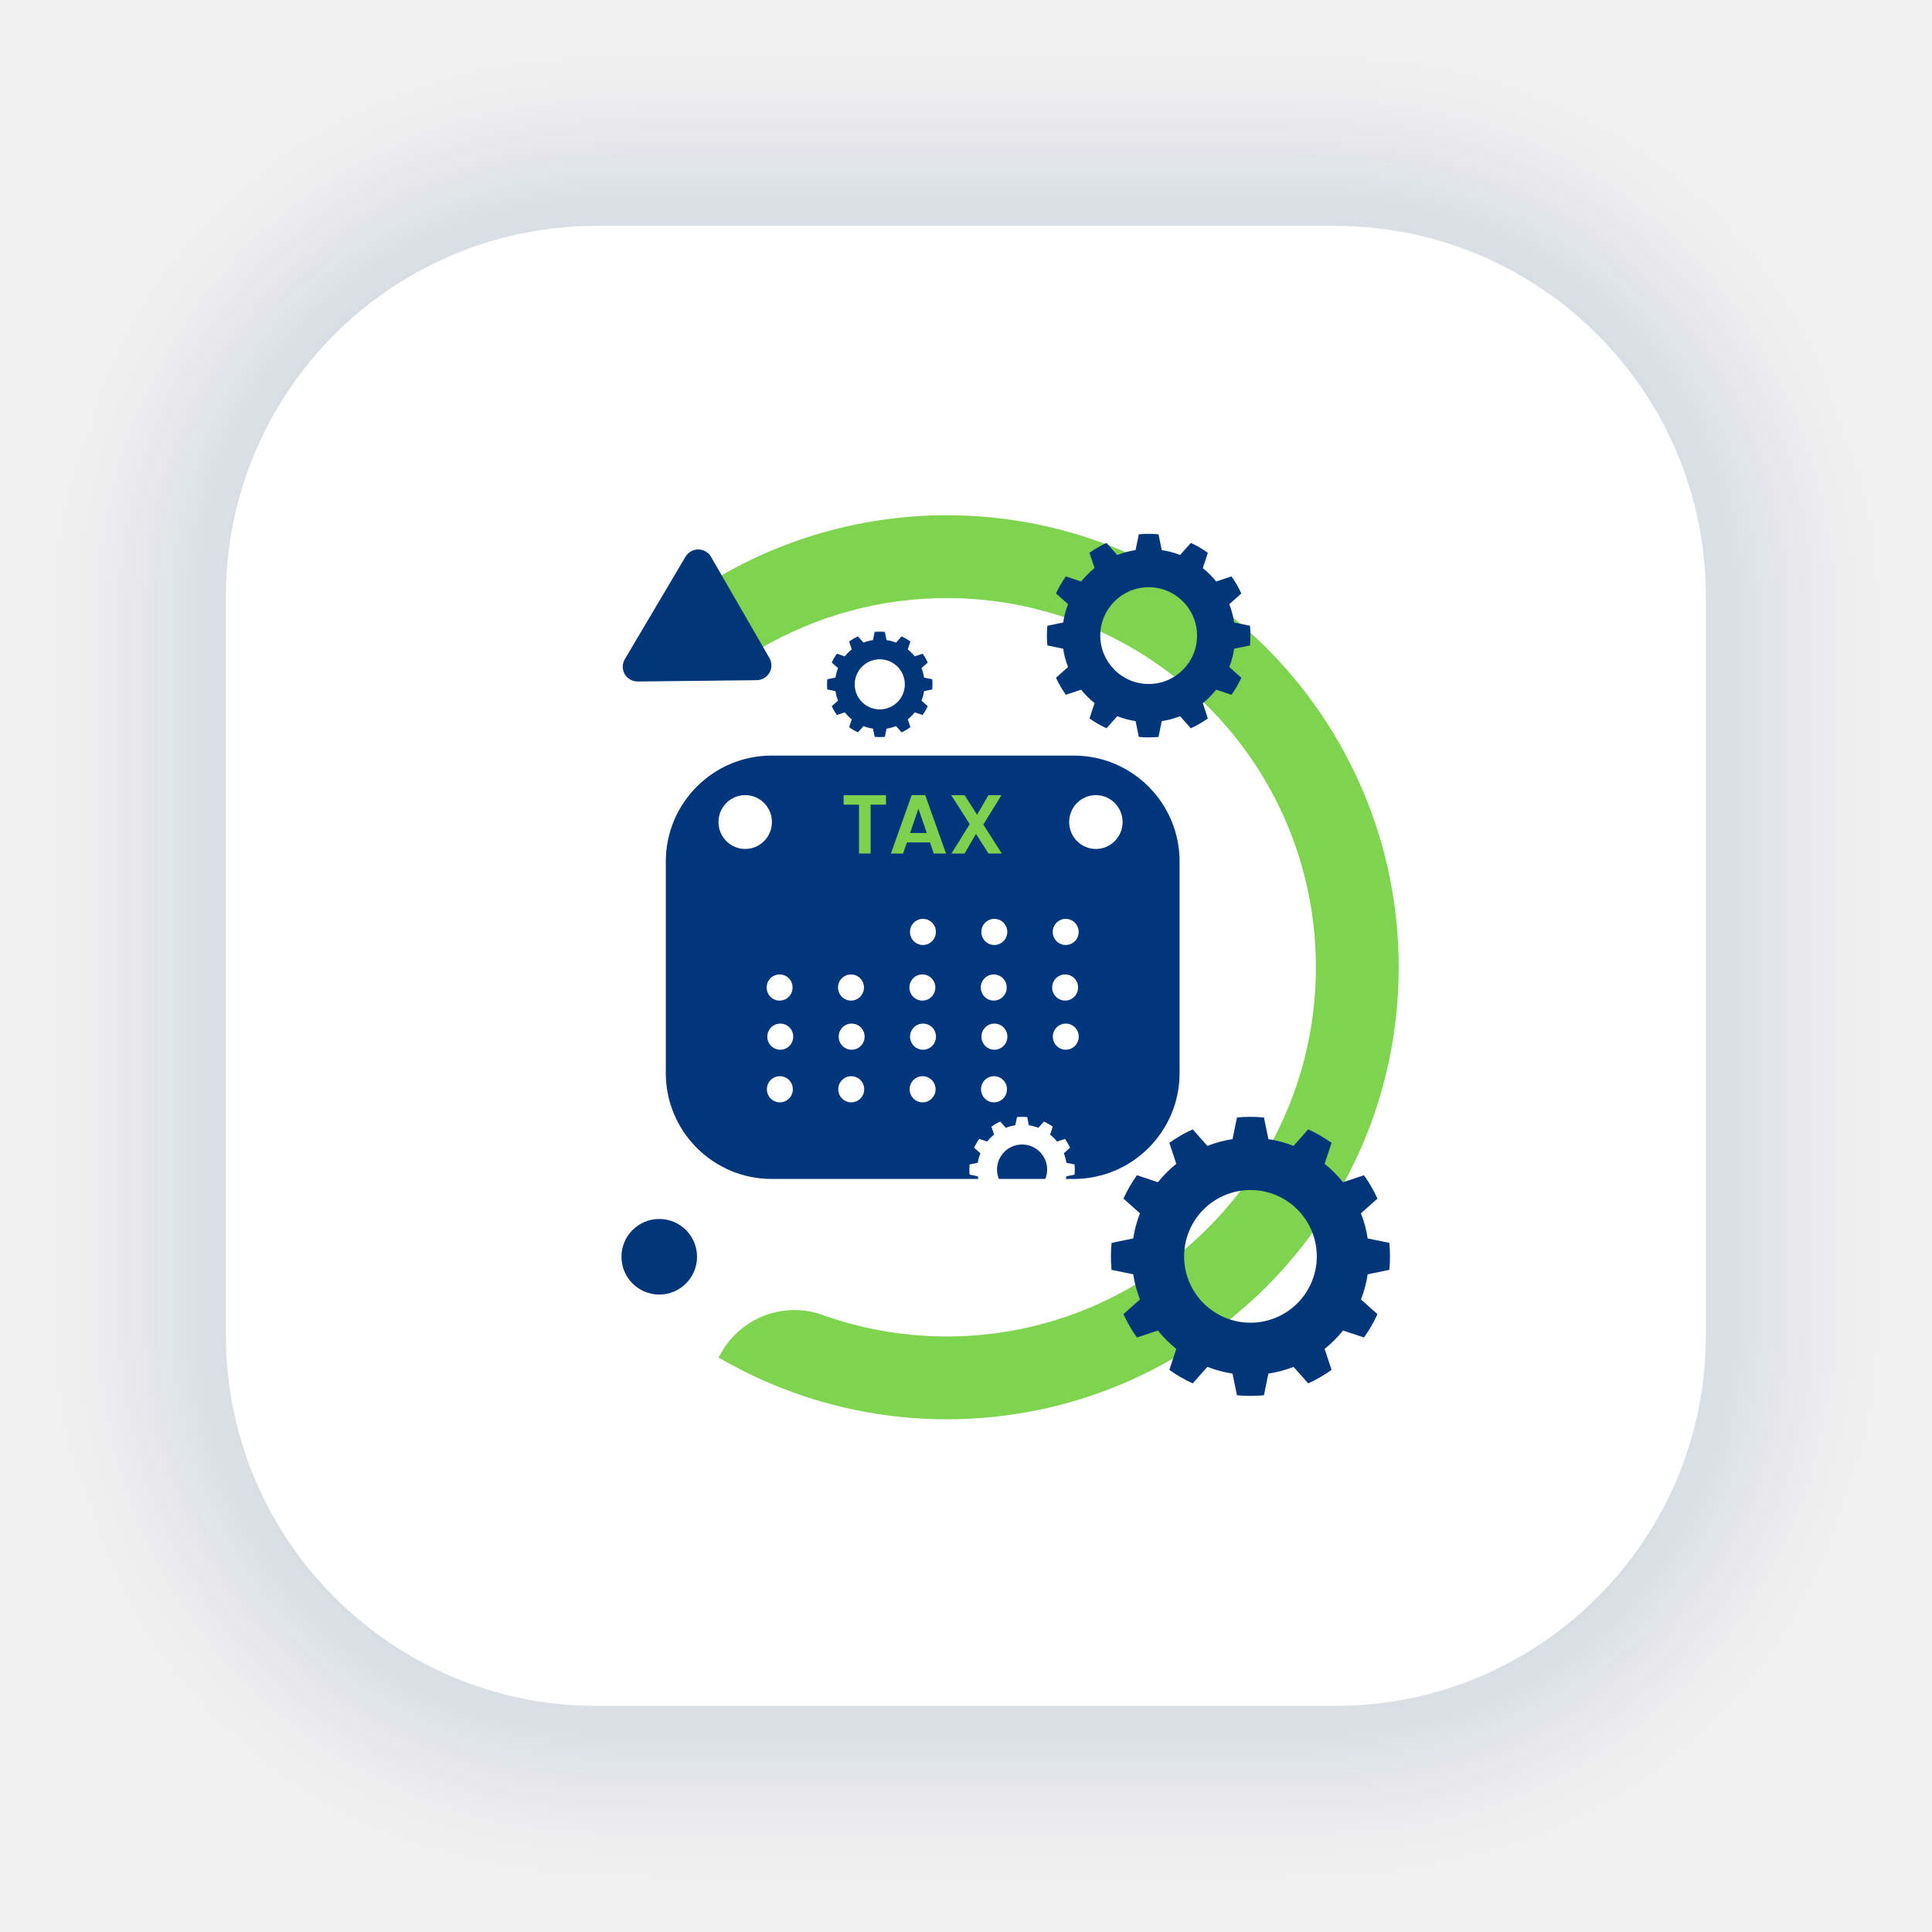
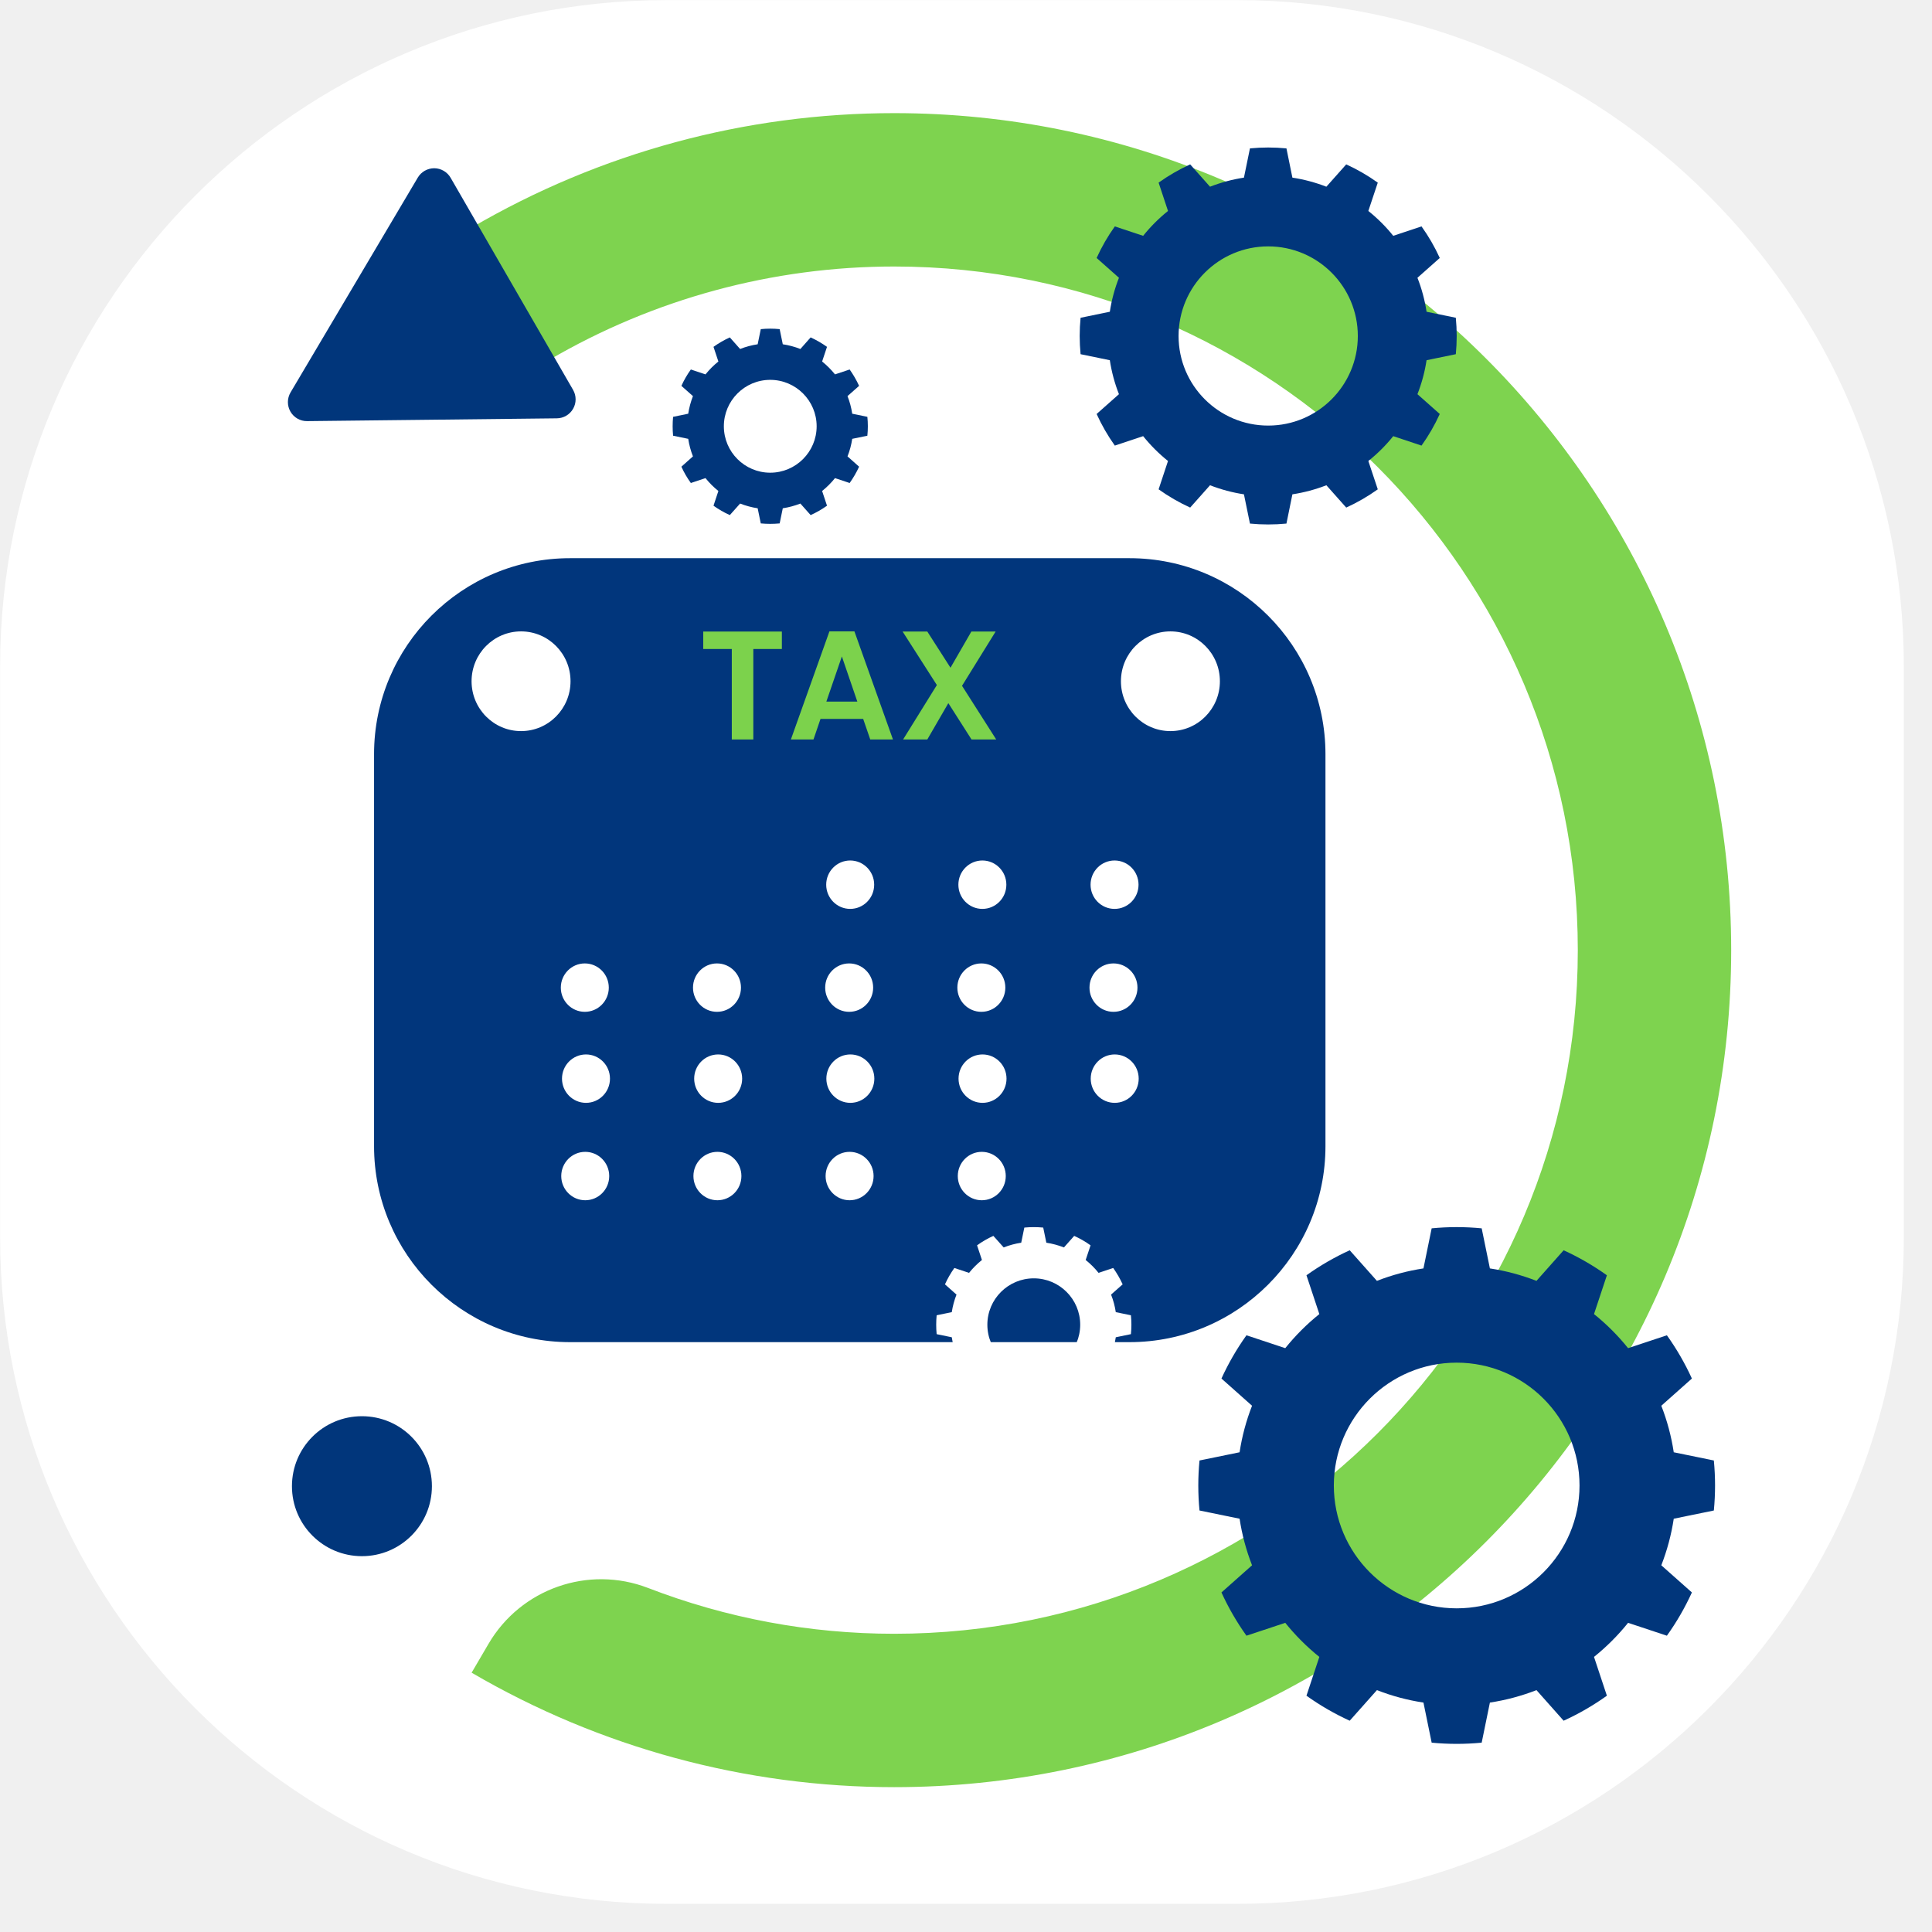
- <svg xmlns="http://www.w3.org/2000/svg" width="100%" height="100%" viewBox="0 0 494 494" version="1.1" xml:space="preserve" style="fill-rule:evenodd;clip-rule:evenodd;stroke-linejoin:round;stroke-miterlimit:0.73;">
+ <svg xmlns="http://www.w3.org/2000/svg" width="100%" height="100%" viewBox="0 0 36 36" version="1.1" xml:space="preserve" style="fill-rule:evenodd;clip-rule:evenodd;stroke-linejoin:round;stroke-miterlimit:0.73;">
  <g>
    <g>
-       <g style="filter:url(#_Effect1);">
-         <path d="M435.953,152.488L435.953,341.465C435.953,393.614 393.614,435.953 341.465,435.953L152.488,435.953C100.339,435.953 58,393.614 58,341.465L58,152.488C58,100.339 100.339,58 152.488,58L341.465,58C393.614,58 435.953,100.339 435.953,152.488Z" style="fill:none;stroke:rgb(1,55,125);stroke-opacity:0.2;stroke-width:20px;" />
-       </g>
-       <path d="M435.953,152.488L435.953,341.465C435.953,393.614 393.614,435.953 341.465,435.953L152.488,435.953C100.339,435.953 58,393.614 58,341.465L58,152.488C58,100.339 100.339,58 152.488,58L341.465,58C393.614,58 435.953,100.339 435.953,152.488Z" style="fill:white;stroke:white;stroke-width:0.46px;" />
+       <path d="M35.455,12.423L35.455,23.053C35.455,29.898 29.898,35.455 23.053,35.455L12.423,35.455C5.579,35.455 0.022,29.898 0.022,23.053L0.022,12.423C0.022,5.579 5.579,0.022 12.423,0.022L23.053,0.022C29.898,0.022 35.455,5.579 35.455,12.423Z" style="fill:white;stroke:white;stroke-width:0.04px;" />
    </g>
    <g>
      <g>
-         <path d="M301.611,220.262L301.611,274.387C301.611,289.324 289.485,301.45 274.549,301.45L197.307,301.45C182.371,301.45 170.244,289.324 170.244,274.387L170.244,220.262C170.244,205.325 182.371,193.199 197.307,193.199L274.549,193.199C289.485,193.199 301.611,205.325 301.611,220.262Z" style="fill:rgb(1,54,124);" />
-         <ellipse cx="190.544" cy="210.191" rx="6.829" ry="6.884" style="fill:white;" />
-         <ellipse cx="280.208" cy="210.191" rx="6.829" ry="6.884" style="fill:white;" />
+         <path d="M24.698,14.053L24.698,21.357C24.698,23.372 23.061,25.009 21.046,25.009L10.622,25.009C8.607,25.009 6.97,23.372 6.97,21.357L6.97,14.053C6.97,12.037 8.607,10.401 10.622,10.401L21.046,10.401C23.061,10.401 24.698,12.037 24.698,14.053Z" style="fill:rgb(1,54,124);" />
+         <ellipse cx="9.709" cy="12.694" rx="0.922" ry="0.929" style="fill:white;" />
+         <ellipse cx="21.809" cy="12.694" rx="0.922" ry="0.929" style="fill:white;" />
        <g>
-           <ellipse cx="235.989" cy="238.288" rx="3.316" ry="3.342" style="fill:white;" />
-           <ellipse cx="254.24" cy="238.288" rx="3.316" ry="3.342" style="fill:white;" />
-           <ellipse cx="272.491" cy="238.288" rx="3.316" ry="3.342" style="fill:white;" />
+           <ellipse cx="15.842" cy="16.485" rx="0.447" ry="0.451" style="fill:white;" />
+           <ellipse cx="18.305" cy="16.485" rx="0.447" ry="0.451" style="fill:white;" />
+           <ellipse cx="20.768" cy="16.485" rx="0.447" ry="0.451" style="fill:white;" />
        </g>
        <g>
-           <ellipse cx="199.343" cy="252.502" rx="3.316" ry="3.342" style="fill:white;" />
-           <ellipse cx="217.594" cy="252.502" rx="3.316" ry="3.342" style="fill:white;" />
-           <ellipse cx="235.845" cy="252.502" rx="3.316" ry="3.342" style="fill:white;" />
-           <ellipse cx="254.096" cy="252.502" rx="3.316" ry="3.342" style="fill:white;" />
-           <ellipse cx="272.347" cy="252.502" rx="3.316" ry="3.342" style="fill:white;" />
+           <ellipse cx="10.897" cy="18.403" rx="0.447" ry="0.451" style="fill:white;" />
+           <ellipse cx="13.36" cy="18.403" rx="0.447" ry="0.451" style="fill:white;" />
+           <ellipse cx="15.823" cy="18.403" rx="0.447" ry="0.451" style="fill:white;" />
+           <ellipse cx="18.286" cy="18.403" rx="0.447" ry="0.451" style="fill:white;" />
+           <ellipse cx="20.748" cy="18.403" rx="0.447" ry="0.451" style="fill:white;" />
        </g>
        <g>
-           <ellipse cx="199.509" cy="265.066" rx="3.316" ry="3.342" style="fill:white;" />
-           <ellipse cx="217.76" cy="265.066" rx="3.316" ry="3.342" style="fill:white;" />
-           <ellipse cx="236.011" cy="265.066" rx="3.316" ry="3.342" style="fill:white;" />
-           <ellipse cx="254.262" cy="265.066" rx="3.316" ry="3.342" style="fill:white;" />
-           <ellipse cx="272.513" cy="265.066" rx="3.316" ry="3.342" style="fill:white;" />
+           <ellipse cx="10.919" cy="20.099" rx="0.447" ry="0.451" style="fill:white;" />
+           <ellipse cx="13.382" cy="20.099" rx="0.447" ry="0.451" style="fill:white;" />
+           <ellipse cx="15.845" cy="20.099" rx="0.447" ry="0.451" style="fill:white;" />
+           <ellipse cx="18.308" cy="20.099" rx="0.447" ry="0.451" style="fill:white;" />
+           <ellipse cx="20.771" cy="20.099" rx="0.447" ry="0.451" style="fill:white;" />
        </g>
        <g>
-           <ellipse cx="199.404" cy="278.52" rx="3.316" ry="3.342" style="fill:white;" />
-           <ellipse cx="217.656" cy="278.52" rx="3.316" ry="3.342" style="fill:white;" />
-           <ellipse cx="235.907" cy="278.52" rx="3.316" ry="3.342" style="fill:white;" />
-           <ellipse cx="254.158" cy="278.52" rx="3.316" ry="3.342" style="fill:white;" />
+           <ellipse cx="10.905" cy="21.914" rx="0.447" ry="0.451" style="fill:white;" />
+           <ellipse cx="13.368" cy="21.914" rx="0.447" ry="0.451" style="fill:white;" />
+           <ellipse cx="15.831" cy="21.914" rx="0.447" ry="0.451" style="fill:white;" />
+           <ellipse cx="18.294" cy="21.914" rx="0.447" ry="0.451" style="fill:white;" />
        </g>
-         <path d="M226.551,203.329L226.551,205.742L222.61,205.742L222.61,218.237L219.643,218.237L219.643,205.742L215.702,205.742L215.702,203.329L226.551,203.329Z" style="fill:rgb(124,210,76);fill-rule:nonzero;" />
-         <path d="M237.782,215.397L231.891,215.397L230.916,218.237L227.802,218.237L233.12,203.308L236.574,203.308L241.893,218.237L238.757,218.237L237.782,215.397ZM236.977,213.004L234.837,206.768L232.696,213.004L236.977,213.004Z" style="fill:rgb(124,210,76);fill-rule:nonzero;" />
-         <path d="M252.742,218.237L249.542,213.218L246.639,218.237L243.291,218.237L247.953,210.719L243.228,203.329L246.639,203.329L249.839,208.327L252.721,203.329L256.069,203.329L251.428,210.826L256.153,218.237L252.742,218.237Z" style="fill:rgb(124,210,76);fill-rule:nonzero;" />
+         <path d="M14.569,11.768L14.569,12.093L14.037,12.093L14.037,13.779L13.636,13.779L13.636,12.093L13.104,12.093L13.104,11.768L14.569,11.768Z" style="fill:rgb(124,210,76);fill-rule:nonzero;" />
+         <path d="M16.084,13.396L15.289,13.396L15.158,13.779L14.737,13.779L15.455,11.765L15.921,11.765L16.639,13.779L16.216,13.779L16.084,13.396ZM15.975,13.073L15.687,12.232L15.398,13.073L15.975,13.073Z" style="fill:rgb(124,210,76);fill-rule:nonzero;" />
+         <path d="M18.103,13.779L17.671,13.102L17.279,13.779L16.828,13.779L17.457,12.765L16.819,11.768L17.279,11.768L17.711,12.442L18.1,11.768L18.552,11.768L17.926,12.779L18.563,13.779L18.103,13.779Z" style="fill:rgb(124,210,76);fill-rule:nonzero;" />
      </g>
-       <path d="M183.715,347.095C183.715,347.095 184.042,346.536 184.582,345.613C189.8,336.689 200.638,332.751 210.368,336.242C220.5,339.858 231.217,341.725 242.061,341.725C294.162,341.725 336.462,299.426 336.462,247.325C336.462,195.223 294.162,152.924 242.061,152.924C225.312,152.924 208.864,157.38 194.406,165.835L183.715,147.554C201.417,137.202 221.554,131.746 242.061,131.746C305.85,131.746 357.639,183.535 357.639,247.325C357.639,311.114 305.85,362.903 242.061,362.903C221.554,362.903 201.417,357.447 183.715,347.095Z" style="fill:rgb(126,211,79);" />
-       <path d="M163.054,174.255C161.688,174.27 160.421,173.548 159.738,172.365C159.056,171.183 159.064,169.724 159.76,168.55C163.984,161.418 171.115,149.377 175.279,142.347C175.963,141.192 177.209,140.486 178.552,140.494C179.894,140.501 181.132,141.221 181.804,142.383C185.839,149.373 192.701,161.258 196.736,168.247C197.408,169.41 197.412,170.842 196.747,172.009C196.082,173.175 194.848,173.901 193.505,173.916C185.336,174.007 171.342,174.163 163.054,174.255Z" style="fill:rgb(1,54,123);" />
-       <circle cx="168.566" cy="321.346" r="9.661" style="fill:rgb(1,54,123);" />
-       <path d="M262.644,285.634L263.073,287.724C263.904,287.851 264.718,288.069 265.502,288.375L266.918,286.779C267.711,287.14 268.467,287.576 269.176,288.083L268.503,290.107C269.159,290.633 269.755,291.229 270.281,291.885L272.305,291.212C272.812,291.921 273.248,292.677 273.609,293.47L272.013,294.886C272.319,295.67 272.537,296.484 272.664,297.315L274.754,297.744C274.838,298.611 274.838,299.484 274.754,300.351L272.664,300.78C272.537,301.611 272.319,302.426 272.013,303.209L273.609,304.626C273.248,305.419 272.812,306.175 272.305,306.883L270.281,306.21C269.755,306.866 269.159,307.462 268.503,307.988L269.176,310.013C268.467,310.519 267.711,310.956 266.918,311.316L265.502,309.721C264.718,310.026 263.904,310.244 263.073,310.371L262.644,312.461C261.777,312.546 260.904,312.546 260.037,312.461L259.608,310.371C258.777,310.244 257.962,310.026 257.179,309.721L255.762,311.316C254.969,310.956 254.213,310.519 253.505,310.013L254.178,307.988C253.522,307.462 252.926,306.866 252.4,306.21L250.375,306.883C249.869,306.175 249.432,305.419 249.072,304.626L250.667,303.209C250.362,302.426 250.144,301.611 250.017,300.78L247.927,300.351C247.842,299.484 247.842,298.611 247.927,297.744L250.017,297.315C250.144,296.484 250.362,295.67 250.667,294.886L249.072,293.47C249.432,292.677 249.869,291.921 250.375,291.212L252.4,291.885C252.926,291.229 253.522,290.633 254.178,290.107L253.505,288.083C254.213,287.576 254.969,287.14 255.762,286.779L257.179,288.375C257.962,288.069 258.777,287.851 259.608,287.724L260.037,285.634C260.904,285.55 261.777,285.55 262.644,285.634ZM261.34,292.64C264.877,292.64 267.748,295.511 267.748,299.048C267.748,302.584 264.877,305.455 261.34,305.455C257.804,305.455 254.933,302.584 254.933,299.048C254.933,295.511 257.804,292.64 261.34,292.64Z" style="fill:white;" />
-       <path d="M226.252,161.573L226.681,163.663C227.512,163.79 228.326,164.008 229.109,164.314L230.526,162.718C231.319,163.079 232.075,163.515 232.784,164.021L232.111,166.046C232.767,166.572 233.363,167.168 233.888,167.824L235.913,167.151C236.42,167.859 236.856,168.615 237.217,169.408L235.621,170.825C235.927,171.608 236.145,172.423 236.272,173.254L238.362,173.683C238.446,174.55 238.446,175.423 238.362,176.29L236.272,176.719C236.145,177.55 235.927,178.365 235.621,179.148L237.217,180.565C236.856,181.357 236.42,182.114 235.913,182.822L233.888,182.149C233.363,182.805 232.767,183.401 232.111,183.927L232.784,185.951C232.075,186.458 231.319,186.894 230.526,187.255L229.109,185.659C228.326,185.965 227.512,186.183 226.681,186.31L226.252,188.4C225.385,188.485 224.512,188.485 223.645,188.4L223.215,186.31C222.385,186.183 221.57,185.965 220.787,185.659L219.37,187.255C218.577,186.894 217.821,186.458 217.113,185.951L217.786,183.927C217.13,183.401 216.534,182.805 216.008,182.149L213.983,182.822C213.477,182.114 213.04,181.357 212.68,180.565L214.275,179.148C213.97,178.365 213.752,177.55 213.625,176.719L211.534,176.29C211.45,175.423 211.45,174.55 211.534,173.683L213.625,173.254C213.752,172.423 213.97,171.608 214.275,170.825L212.68,169.408C213.04,168.615 213.477,167.859 213.983,167.151L216.008,167.824C216.534,167.168 217.13,166.572 217.786,166.046L217.113,164.021C217.821,163.515 218.577,163.079 219.37,162.718L220.787,164.314C221.57,164.008 222.385,163.79 223.215,163.663L223.645,161.573C224.512,161.488 225.385,161.488 226.252,161.573ZM224.948,168.579C228.485,168.579 231.356,171.45 231.356,174.986C231.356,178.523 228.485,181.394 224.948,181.394C221.412,181.394 218.541,178.523 218.541,174.986C218.541,171.45 221.412,168.579 224.948,168.579Z" style="fill:rgb(1,54,123);" />
-       <path d="M296.224,136.616L297.053,140.653C298.658,140.898 300.231,141.319 301.743,141.909L304.479,138.828C306.011,139.524 307.471,140.367 308.839,141.345L307.539,145.255C308.806,146.27 309.957,147.422 310.972,148.688L314.882,147.388C315.86,148.757 316.703,150.217 317.399,151.748L314.318,154.484C314.908,155.997 315.329,157.569 315.575,159.174L319.611,160.003C319.774,161.677 319.774,163.363 319.611,165.037L315.575,165.866C315.329,167.471 314.908,169.044 314.318,170.556L317.399,173.292C316.703,174.823 315.86,176.284 314.882,177.652L310.972,176.352C309.957,177.619 308.806,178.77 307.539,179.785L308.839,183.695C307.471,184.673 306.011,185.516 304.479,186.212L301.743,183.131C300.231,183.721 298.658,184.142 297.053,184.388L296.224,188.424C294.55,188.587 292.864,188.587 291.19,188.424L290.361,184.388C288.756,184.142 287.184,183.721 285.671,183.131L282.935,186.212C281.404,185.516 279.944,184.673 278.575,183.695L279.876,179.785C278.609,178.77 277.457,177.619 276.442,176.352L272.532,177.652C271.554,176.284 270.711,174.823 270.015,173.292L273.096,170.556C272.507,169.044 272.085,167.471 271.84,165.866L267.803,165.037C267.641,163.363 267.641,161.677 267.803,160.003L271.84,159.174C272.085,157.569 272.507,155.997 273.096,154.484L270.015,151.748C270.711,150.217 271.554,148.757 272.532,147.388L276.442,148.688C277.457,147.422 278.609,146.27 279.876,145.255L278.575,141.345C279.944,140.367 281.404,139.524 282.935,138.828L285.671,141.909C287.184,141.319 288.756,140.898 290.361,140.653L291.19,136.616C292.864,136.453 294.55,136.453 296.224,136.616ZM293.707,150.146C300.537,150.146 306.081,155.691 306.081,162.52C306.081,169.35 300.537,174.894 293.707,174.894C286.878,174.894 281.333,169.35 281.333,162.52C281.333,155.691 286.878,150.146 293.707,150.146Z" style="fill:rgb(1,54,123);" />
-       <path d="M323.184,285.738L324.32,291.271C326.52,291.608 328.676,292.185 330.749,292.994L334.5,288.77C336.599,289.724 338.6,290.88 340.476,292.22L338.694,297.58C340.43,298.972 342.008,300.55 343.4,302.287L348.76,300.504C350.1,302.38 351.256,304.382 352.21,306.481L347.987,310.231C348.795,312.305 349.373,314.46 349.709,316.66L355.242,317.796C355.465,320.091 355.465,322.402 355.242,324.697L349.709,325.834C349.373,328.033 348.795,330.189 347.987,332.262L352.21,336.013C351.256,338.112 350.1,340.114 348.76,341.989L343.4,340.207C342.008,341.944 340.43,343.522 338.694,344.913L340.476,350.273C338.6,351.614 336.599,352.769 334.5,353.724L330.749,349.5C328.676,350.309 326.52,350.886 324.32,351.223L323.184,356.756C320.889,356.979 318.578,356.979 316.283,356.756L315.146,351.223C312.947,350.886 310.791,350.309 308.718,349.5L304.967,353.724C302.868,352.769 300.867,351.614 298.991,350.273L300.773,344.913C299.036,343.522 297.458,341.944 296.067,340.207L290.707,341.989C289.366,340.114 288.211,338.112 287.256,336.013L291.48,332.262C290.672,330.189 290.094,328.033 289.757,325.834L284.224,324.697C284.001,322.402 284.001,320.091 284.224,317.796L289.757,316.66C290.094,314.46 290.672,312.305 291.48,310.231L287.256,306.481C288.211,304.382 289.366,302.38 290.707,300.504L296.067,302.287C297.458,300.55 299.036,298.972 300.773,297.58L298.991,292.22C300.867,290.88 302.868,289.724 304.967,288.77L308.718,292.994C310.791,292.185 312.947,291.608 315.146,291.271L316.283,285.738C318.578,285.515 320.889,285.515 323.184,285.738ZM319.733,304.285C329.095,304.285 336.695,311.885 336.695,321.247C336.695,330.608 329.095,338.209 319.733,338.209C310.372,338.209 302.771,330.608 302.771,321.247C302.771,311.885 310.372,304.285 319.733,304.285Z" style="fill:rgb(1,54,123);" />
+       <path d="M8.788,31.168C8.788,31.168 8.919,30.944 9.102,30.632C9.703,29.603 10.962,29.161 12.075,29.589C13.533,30.152 15.087,30.443 16.661,30.443C23.692,30.443 29.4,24.735 29.4,17.705C29.4,10.674 23.692,4.966 16.661,4.966C14.401,4.966 12.182,5.567 10.231,6.708L8.788,4.241C11.177,2.844 13.894,2.108 16.661,2.108C25.27,2.108 32.258,9.096 32.258,17.705C32.258,26.313 25.27,33.301 16.661,33.301C13.894,33.301 11.177,32.565 8.788,31.168Z" style="fill:rgb(126,211,79);" />
+       <path d="M5.723,7.847C5.595,7.849 5.476,7.781 5.412,7.67C5.348,7.559 5.349,7.422 5.414,7.312C5.995,6.332 7.213,4.275 7.785,3.309C7.849,3.201 7.966,3.135 8.092,3.135C8.218,3.136 8.334,3.204 8.397,3.313C8.951,4.273 10.124,6.303 10.678,7.264C10.741,7.373 10.742,7.507 10.679,7.617C10.617,7.726 10.501,7.794 10.375,7.795C9.253,7.808 6.863,7.835 5.723,7.847Z" style="fill:rgb(1,54,123);" />
+       <circle cx="6.744" cy="27.693" r="1.304" style="fill:rgb(1,54,123);" />
+       <path d="M19.439,22.874L19.497,23.156C19.609,23.173 19.719,23.203 19.825,23.244L20.016,23.029C20.123,23.077 20.225,23.136 20.321,23.205L20.23,23.478C20.318,23.549 20.399,23.629 20.47,23.718L20.743,23.627C20.811,23.723 20.87,23.825 20.919,23.932L20.703,24.123C20.745,24.228 20.774,24.338 20.791,24.45L21.073,24.508C21.085,24.625 21.085,24.743 21.073,24.86L20.791,24.918C20.774,25.03 20.745,25.14 20.703,25.246L20.919,25.437C20.87,25.544 20.811,25.646 20.743,25.742L20.47,25.651C20.399,25.739 20.318,25.82 20.23,25.891L20.321,26.164C20.225,26.232 20.123,26.291 20.016,26.34L19.825,26.125C19.719,26.166 19.609,26.195 19.497,26.212L19.439,26.494C19.322,26.506 19.204,26.506 19.087,26.494L19.029,26.212C18.917,26.195 18.807,26.166 18.702,26.125L18.51,26.34C18.403,26.291 18.301,26.232 18.206,26.164L18.297,25.891C18.208,25.82 18.128,25.739 18.057,25.651L17.783,25.742C17.715,25.646 17.656,25.544 17.608,25.437L17.823,25.246C17.782,25.14 17.752,25.03 17.735,24.918L17.453,24.86C17.442,24.743 17.442,24.625 17.453,24.508L17.735,24.45C17.752,24.338 17.782,24.228 17.823,24.123L17.608,23.932C17.656,23.825 17.715,23.723 17.783,23.627L18.057,23.718C18.128,23.629 18.208,23.549 18.297,23.478L18.206,23.205C18.301,23.136 18.403,23.077 18.51,23.029L18.702,23.244C18.807,23.203 18.917,23.173 19.029,23.156L19.087,22.874C19.204,22.863 19.322,22.863 19.439,22.874ZM19.263,23.82C19.74,23.82 20.128,24.207 20.128,24.684C20.128,25.162 19.74,25.549 19.263,25.549C18.786,25.549 18.398,25.162 18.398,24.684C18.398,24.207 18.786,23.82 19.263,23.82Z" style="fill:white;" />
+       <path d="M14.528,6.133L14.586,6.415C14.698,6.432 14.808,6.461 14.914,6.503L15.105,6.287C15.212,6.336 15.314,6.395 15.41,6.463L15.319,6.736C15.407,6.807 15.488,6.888 15.559,6.976L15.832,6.885C15.9,6.981 15.959,7.083 16.008,7.19L15.792,7.381C15.834,7.487 15.863,7.597 15.88,7.709L16.162,7.767C16.174,7.884 16.174,8.002 16.162,8.119L15.88,8.177C15.863,8.289 15.834,8.399 15.792,8.504L16.008,8.696C15.959,8.803 15.9,8.905 15.832,9L15.559,8.909C15.488,8.998 15.407,9.078 15.319,9.149L15.41,9.423C15.314,9.491 15.212,9.55 15.105,9.598L14.914,9.383C14.808,9.424 14.698,9.454 14.586,9.471L14.528,9.753C14.411,9.764 14.293,9.764 14.176,9.753L14.118,9.471C14.006,9.454 13.896,9.424 13.791,9.383L13.599,9.598C13.492,9.55 13.39,9.491 13.295,9.423L13.386,9.149C13.297,9.078 13.217,8.998 13.146,8.909L12.873,9C12.804,8.905 12.745,8.803 12.697,8.696L12.912,8.504C12.871,8.399 12.841,8.289 12.824,8.177L12.542,8.119C12.531,8.002 12.531,7.884 12.542,7.767L12.824,7.709C12.841,7.597 12.871,7.487 12.912,7.381L12.697,7.19C12.745,7.083 12.804,6.981 12.873,6.885L13.146,6.976C13.217,6.888 13.297,6.807 13.386,6.736L13.295,6.463C13.39,6.395 13.492,6.336 13.599,6.287L13.791,6.503C13.896,6.461 14.006,6.432 14.118,6.415L14.176,6.133C14.293,6.121 14.411,6.121 14.528,6.133ZM14.352,7.078C14.829,7.078 15.217,7.466 15.217,7.943C15.217,8.42 14.829,8.808 14.352,8.808C13.875,8.808 13.488,8.42 13.488,7.943C13.488,7.466 13.875,7.078 14.352,7.078Z" style="fill:rgb(1,54,123);" />
+       <path d="M23.971,2.765L24.082,3.31C24.299,3.343 24.511,3.4 24.715,3.479L25.085,3.063C25.291,3.157 25.488,3.271 25.673,3.403L25.497,3.931C25.668,4.068 25.824,4.223 25.961,4.394L26.488,4.219C26.62,4.403 26.734,4.6 26.828,4.807L26.412,5.176C26.492,5.38 26.549,5.592 26.582,5.809L27.127,5.921C27.149,6.147 27.149,6.374 27.127,6.6L26.582,6.712C26.549,6.929 26.492,7.141 26.412,7.345L26.828,7.714C26.734,7.921 26.62,8.118 26.488,8.303L25.961,8.127C25.824,8.298 25.668,8.453 25.497,8.59L25.673,9.118C25.488,9.25 25.291,9.364 25.085,9.458L24.715,9.042C24.511,9.121 24.299,9.178 24.082,9.211L23.971,9.756C23.745,9.778 23.517,9.778 23.291,9.756L23.179,9.211C22.963,9.178 22.751,9.121 22.547,9.042L22.177,9.458C21.971,9.364 21.774,9.25 21.589,9.118L21.764,8.59C21.593,8.453 21.438,8.298 21.301,8.127L20.773,8.303C20.641,8.118 20.528,7.921 20.434,7.714L20.85,7.345C20.77,7.141 20.713,6.929 20.68,6.712L20.135,6.6C20.113,6.374 20.113,6.147 20.135,5.921L20.68,5.809C20.713,5.592 20.77,5.38 20.85,5.176L20.434,4.807C20.528,4.6 20.641,4.403 20.773,4.219L21.301,4.394C21.438,4.223 21.593,4.068 21.764,3.931L21.589,3.403C21.774,3.271 21.971,3.157 22.177,3.063L22.547,3.479C22.751,3.4 22.963,3.343 23.179,3.31L23.291,2.765C23.517,2.743 23.745,2.743 23.971,2.765ZM23.631,4.591C24.553,4.591 25.301,5.339 25.301,6.261C25.301,7.182 24.553,7.93 23.631,7.93C22.709,7.93 21.961,7.182 21.961,6.261C21.961,5.339 22.709,4.591 23.631,4.591Z" style="fill:rgb(1,54,123);" />
+       <path d="M27.609,22.888L27.762,23.635C28.059,23.68 28.35,23.758 28.63,23.867L29.136,23.297C29.419,23.426 29.689,23.582 29.942,23.763L29.702,24.486C29.936,24.674 30.149,24.887 30.337,25.121L31.06,24.881C31.241,25.134 31.397,25.404 31.526,25.687L30.956,26.194C31.065,26.473 31.143,26.764 31.188,27.061L31.935,27.214C31.965,27.524 31.965,27.836 31.935,28.146L31.188,28.299C31.143,28.596 31.065,28.887 30.956,29.167L31.526,29.673C31.397,29.956 31.241,30.226 31.06,30.479L30.337,30.239C30.149,30.473 29.936,30.686 29.702,30.874L29.942,31.597C29.689,31.778 29.419,31.934 29.136,32.063L28.63,31.493C28.35,31.602 28.059,31.68 27.762,31.725L27.609,32.472C27.299,32.502 26.987,32.502 26.677,32.472L26.524,31.725C26.227,31.68 25.936,31.602 25.657,31.493L25.15,32.063C24.867,31.934 24.597,31.778 24.344,31.597L24.584,30.874C24.35,30.686 24.137,30.473 23.949,30.239L23.226,30.479C23.045,30.226 22.889,29.956 22.76,29.673L23.33,29.167C23.221,28.887 23.143,28.596 23.098,28.299L22.351,28.146C22.321,27.836 22.321,27.524 22.351,27.214L23.098,27.061C23.143,26.764 23.221,26.473 23.33,26.194L22.76,25.687C22.889,25.404 23.045,25.134 23.226,24.881L23.949,25.121C24.137,24.887 24.35,24.674 24.584,24.486L24.344,23.763C24.597,23.582 24.867,23.426 25.15,23.297L25.657,23.867C25.936,23.758 26.227,23.68 26.524,23.635L26.677,22.888C26.987,22.858 27.299,22.858 27.609,22.888ZM27.143,25.391C28.406,25.391 29.432,26.417 29.432,27.68C29.432,28.943 28.406,29.969 27.143,29.969C25.88,29.969 24.854,28.943 24.854,27.68C24.854,26.417 25.88,25.391 27.143,25.391Z" style="fill:rgb(1,54,123);" />
    </g>
  </g>
-   <defs>
-     <filter id="_Effect1" filterUnits="userSpaceOnUse" x="-48" y="-48" width="589.953" height="589.953">
-       <feGaussianBlur in="SourceGraphic" stdDeviation="16" />
-     </filter>
-   </defs>
</svg>
